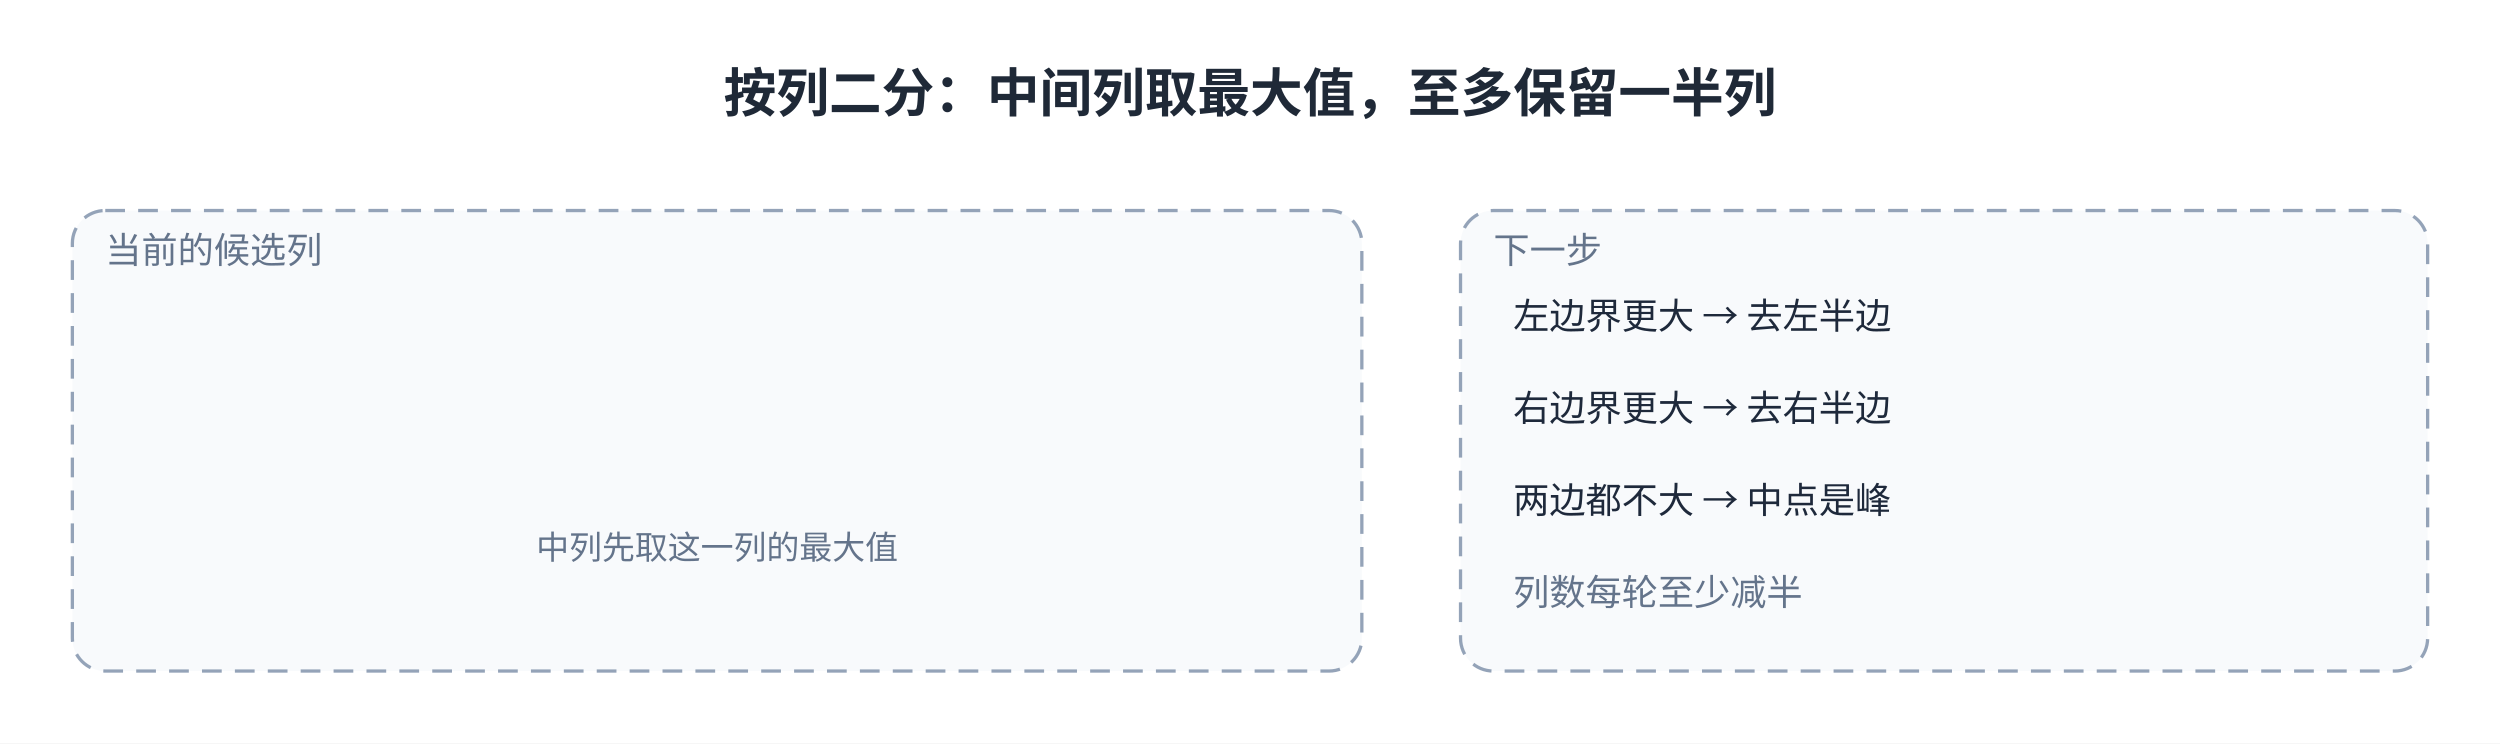
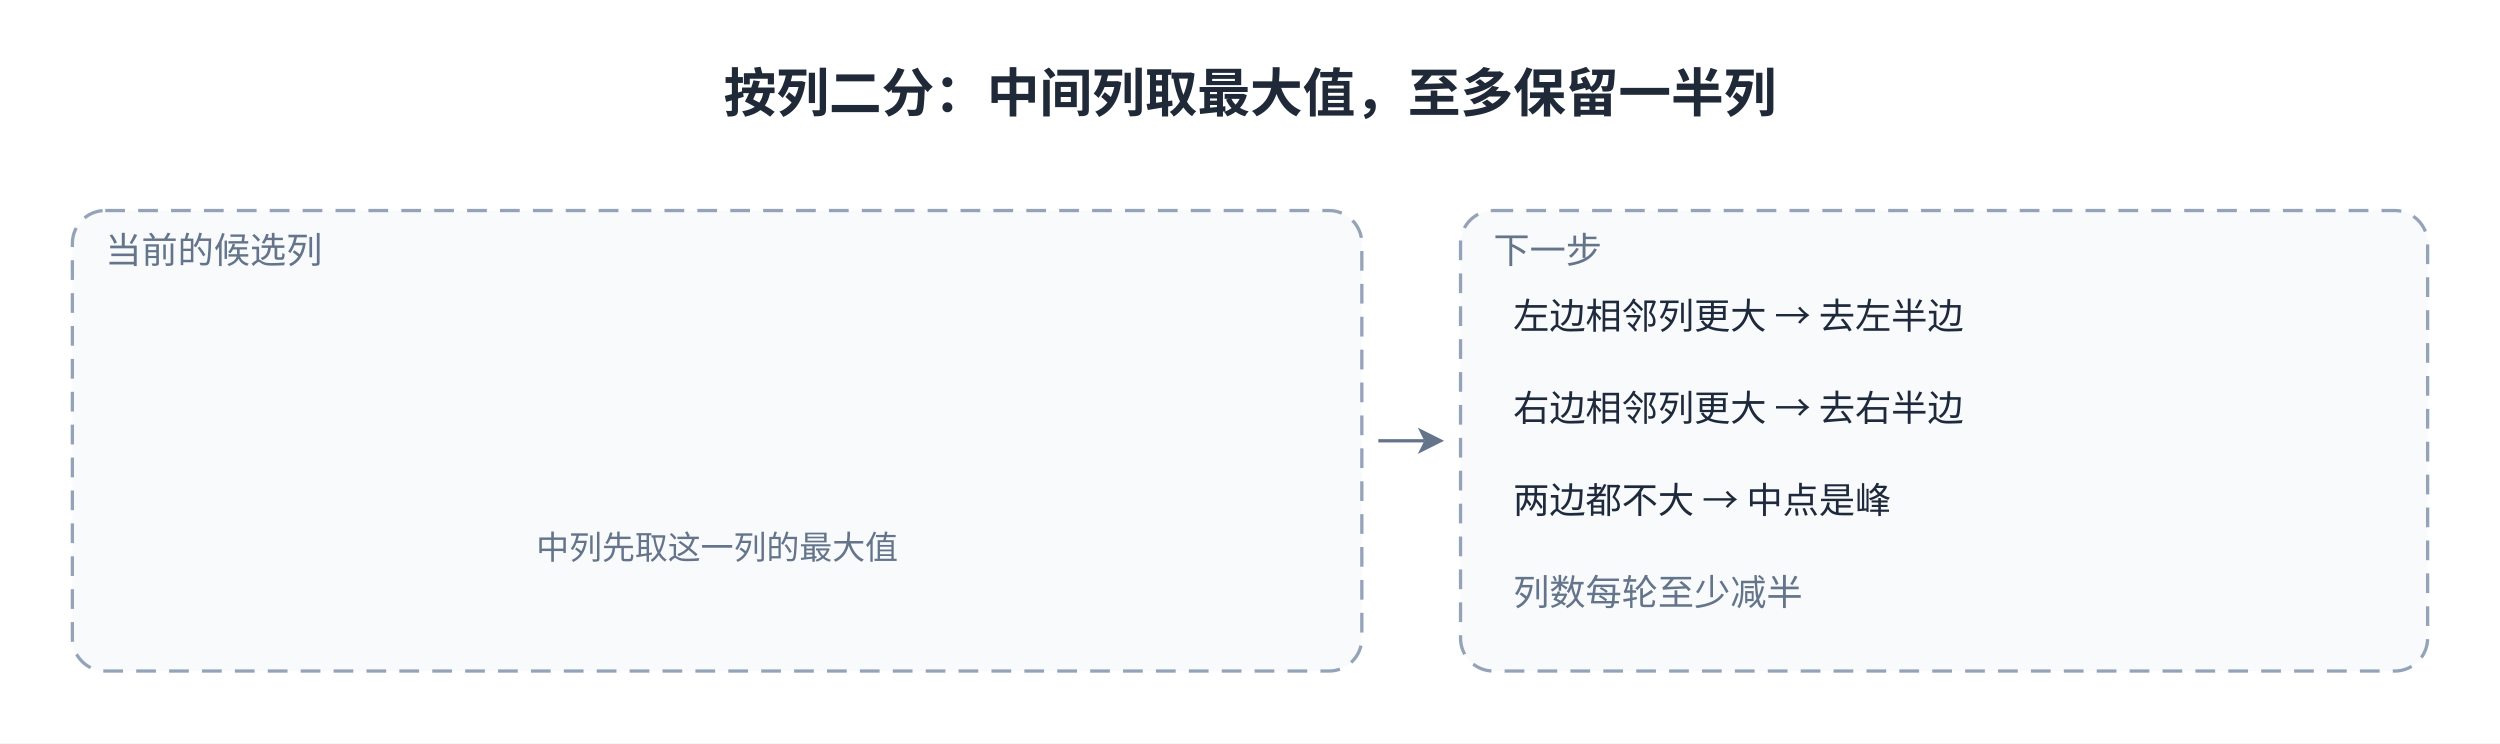
<svg xmlns="http://www.w3.org/2000/svg" viewBox="0 0 760 226" width="760" height="226" role="img" aria-labelledby="fig-peak-finding-7-title fig-peak-finding-7-desc">
  <defs>
    <style>
      text { font-family: 'PingFang SC', 'Microsoft YaHei', 'Noto Sans CJK SC', system-ui, sans-serif; }
    </style>
    <marker id="arrow" markerWidth="8" markerHeight="8" refX="2" refY="4" orient="auto" markerUnits="userSpaceOnUse">
      <path d="M0,0 L8,4 L0,8 L2,4 z" fill="#64748b" />
    </marker>
    <marker id="arrow-purple" markerWidth="8" markerHeight="8" refX="2" refY="4" orient="auto" markerUnits="userSpaceOnUse">
      <path d="M0,0 L8,4 L0,8 L2,4 z" fill="#a855f7" />
    </marker>
  </defs>
  <rect x="0" y="0" width="760" height="226" fill="#ffffff" />
  <text x="380" y="34" font-size="16" font-weight="600" fill="#1f2937" text-anchor="middle">按列二分：中间列取最大值，至多保留一半列</text>
  <rect x="38" y="96" width="52" height="36" rx="6" fill="#dbeafe" stroke="#3b82f6" />
  <text x="64" y="118" font-size="12" fill="#1e40af" text-anchor="middle">列 1</text>
  <rect x="115" y="96" width="52" height="36" rx="6" fill="#dbeafe" stroke="#3b82f6" />
  <text x="141" y="118" font-size="12" fill="#1e40af" text-anchor="middle">列 2</text>
  <rect x="192" y="96" width="52" height="36" rx="6" fill="#d1fae5" stroke="#22c55e" />
  <text x="218" y="118" font-size="12" fill="#166534" text-anchor="middle">中列</text>
  <rect x="269" y="96" width="52" height="36" rx="6" fill="#dbeafe" stroke="#3b82f6" />
  <text x="295" y="118" font-size="12" fill="#1e40af" text-anchor="middle">列 4</text>
  <rect x="346" y="96" width="52" height="36" rx="6" fill="#dbeafe" stroke="#3b82f6" />
  <text x="372" y="118" font-size="12" fill="#1e40af" text-anchor="middle">列 5</text>
  <rect x="22" y="64" width="392" height="140" rx="10" fill="#f8fafc" stroke="#94a3b8" stroke-dasharray="6,4" />
  <text x="32" y="80" font-size="11" fill="#64748b">当前的候选列</text>
  <text x="218" y="170" font-size="10" fill="#64748b" text-anchor="middle">中列先取这一列的最大值</text>
  <rect x="444" y="64" width="294" height="140" rx="10" fill="#f8fafc" stroke="#94a3b8" stroke-dasharray="6,4" />
  <text x="454" y="80" font-size="11" fill="#64748b">下一步</text>
-   <text x="460" y="100" font-size="11" fill="#1e293b" text-anchor="start">左边界更大 → 去左半边</text>
-   <text x="460" y="128" font-size="11" fill="#1e293b" text-anchor="start">右边界更大 → 去右半边</text>
+   <path d="M419,134 L 433,134" fill="none" stroke="#64748b" marker-end="url(#arrow)" />
+   <text x="460" y="100" font-size="11" fill="#1e293b" text-anchor="start">左边相邻列更大 → 去左半边</text>
+   <text x="460" y="128" font-size="11" fill="#1e293b" text-anchor="start">右边相邻列更大 → 去右半边</text>
  <text x="460" y="156" font-size="11" fill="#1e293b" text-anchor="start">两边都不大 → 中点是峰</text>
  <text x="460" y="184" font-size="11" fill="#64748b" text-anchor="start">列数每轮至少减半</text>
</svg>
